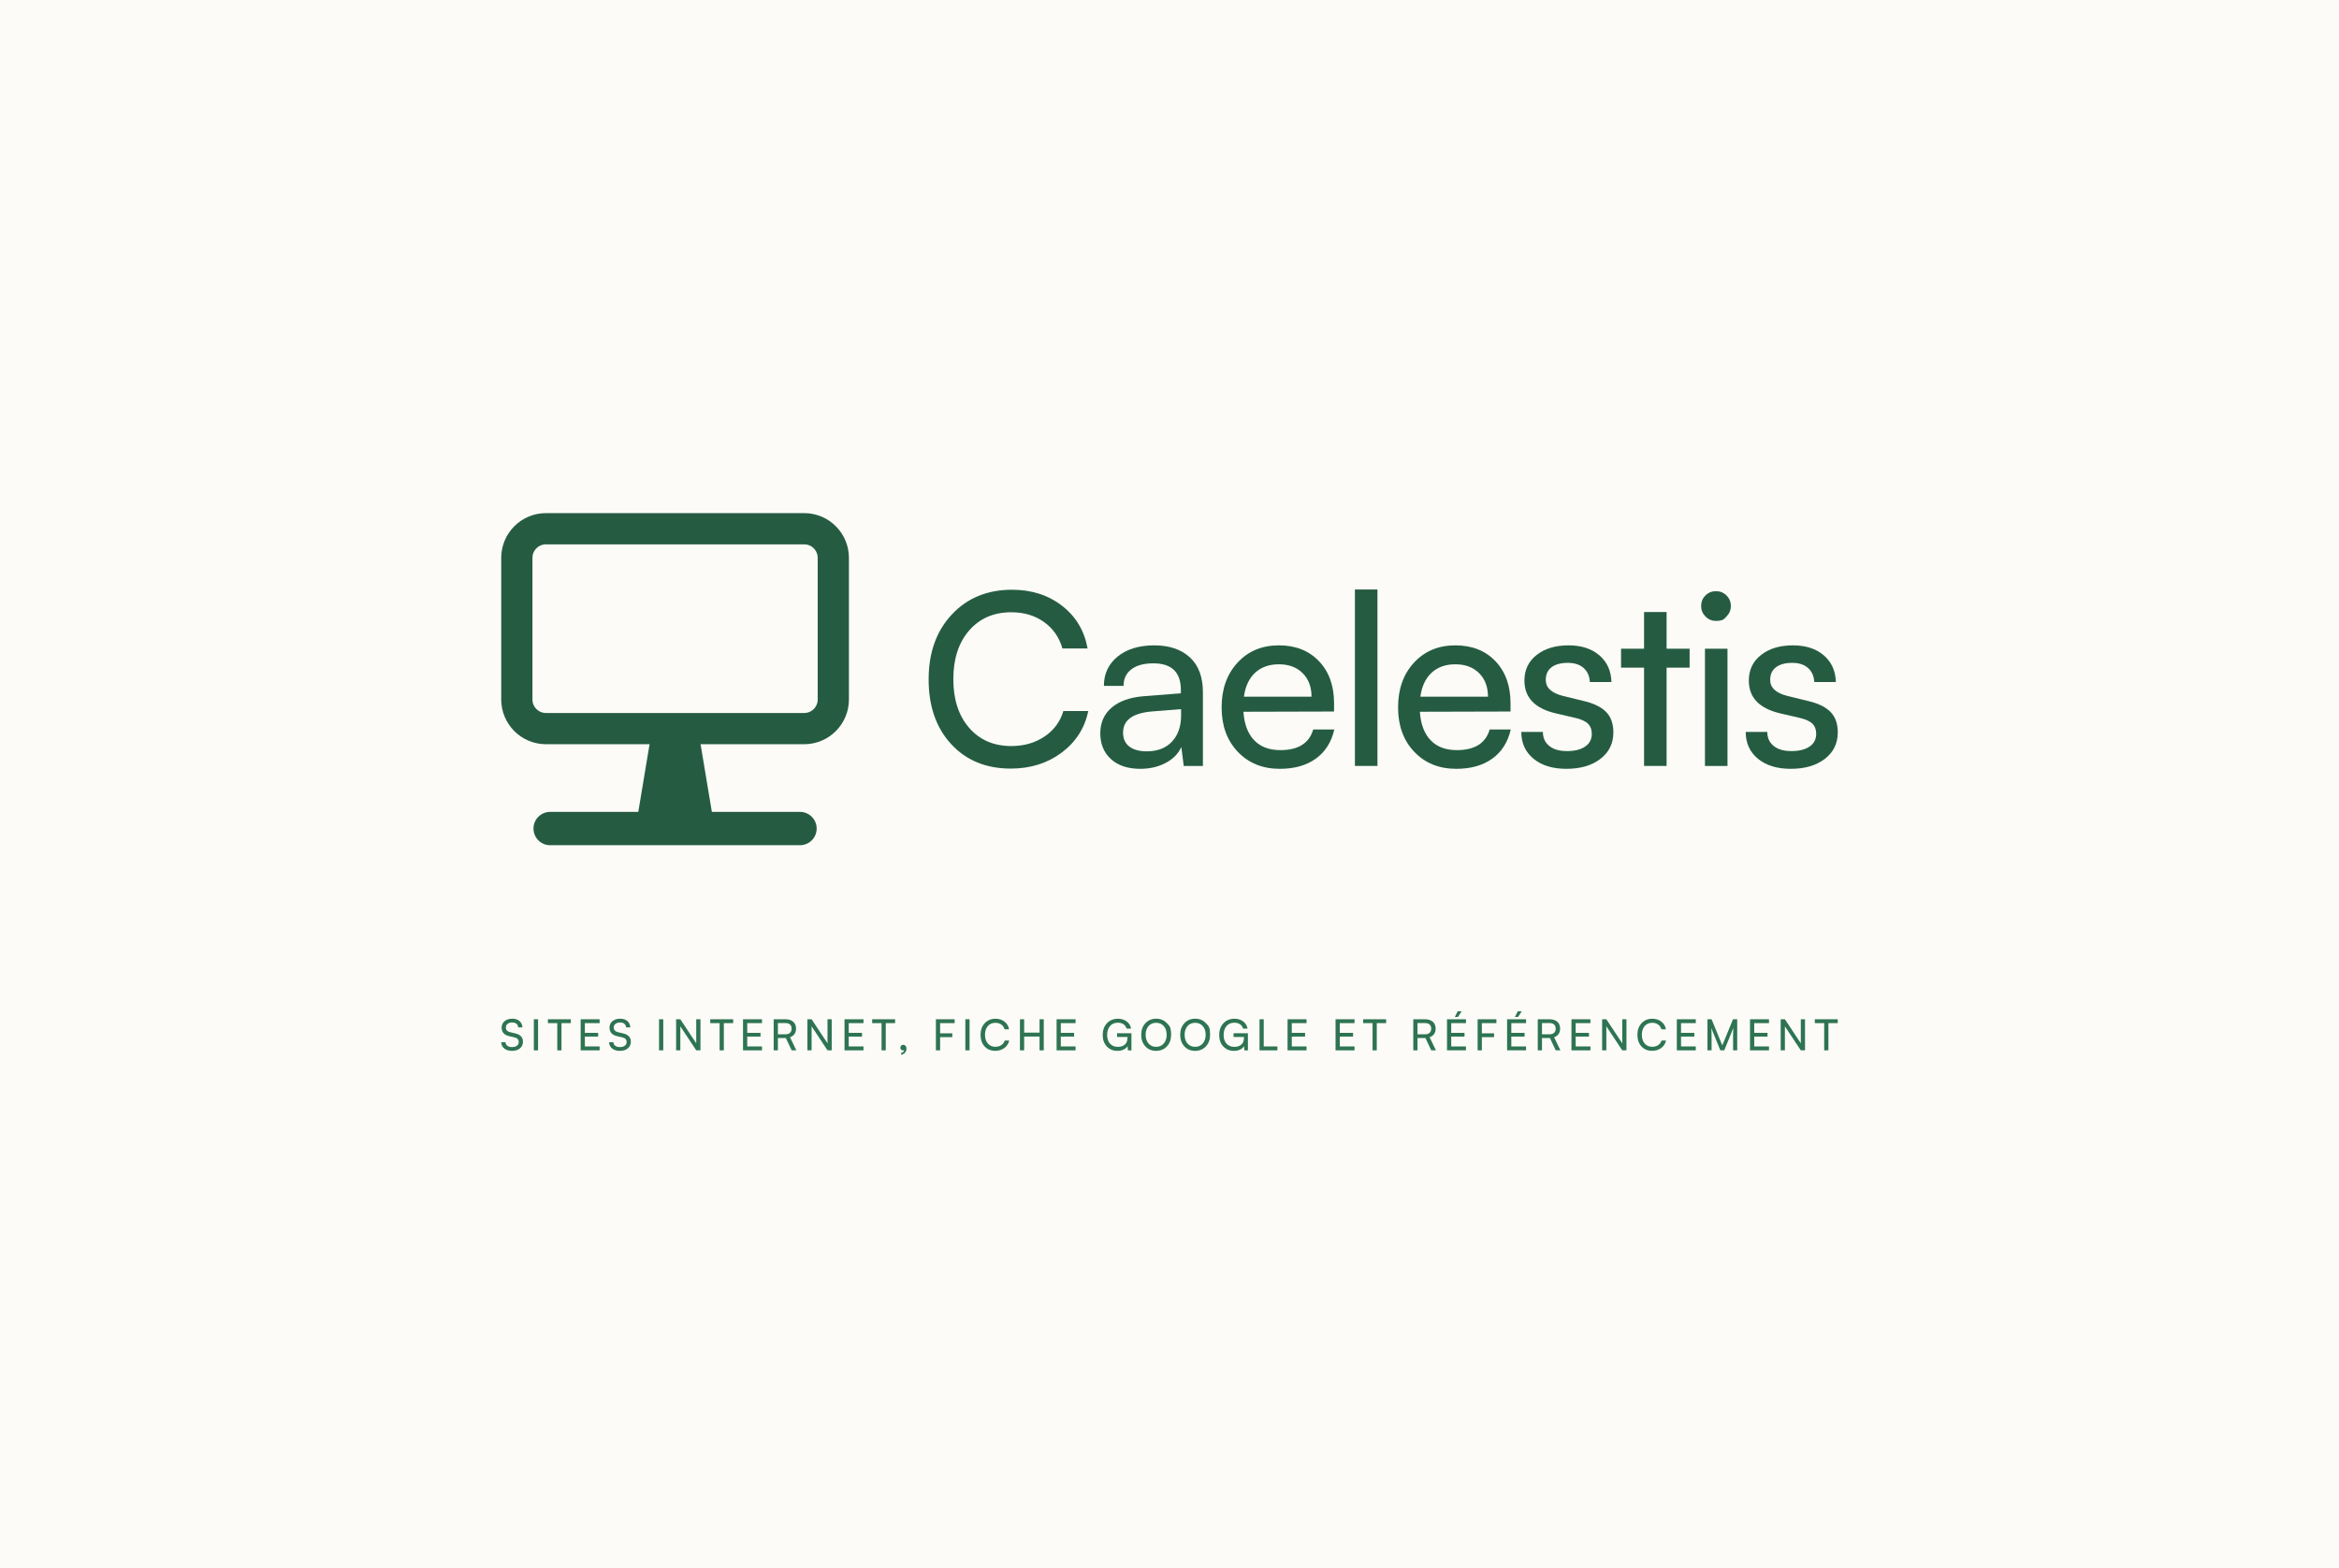
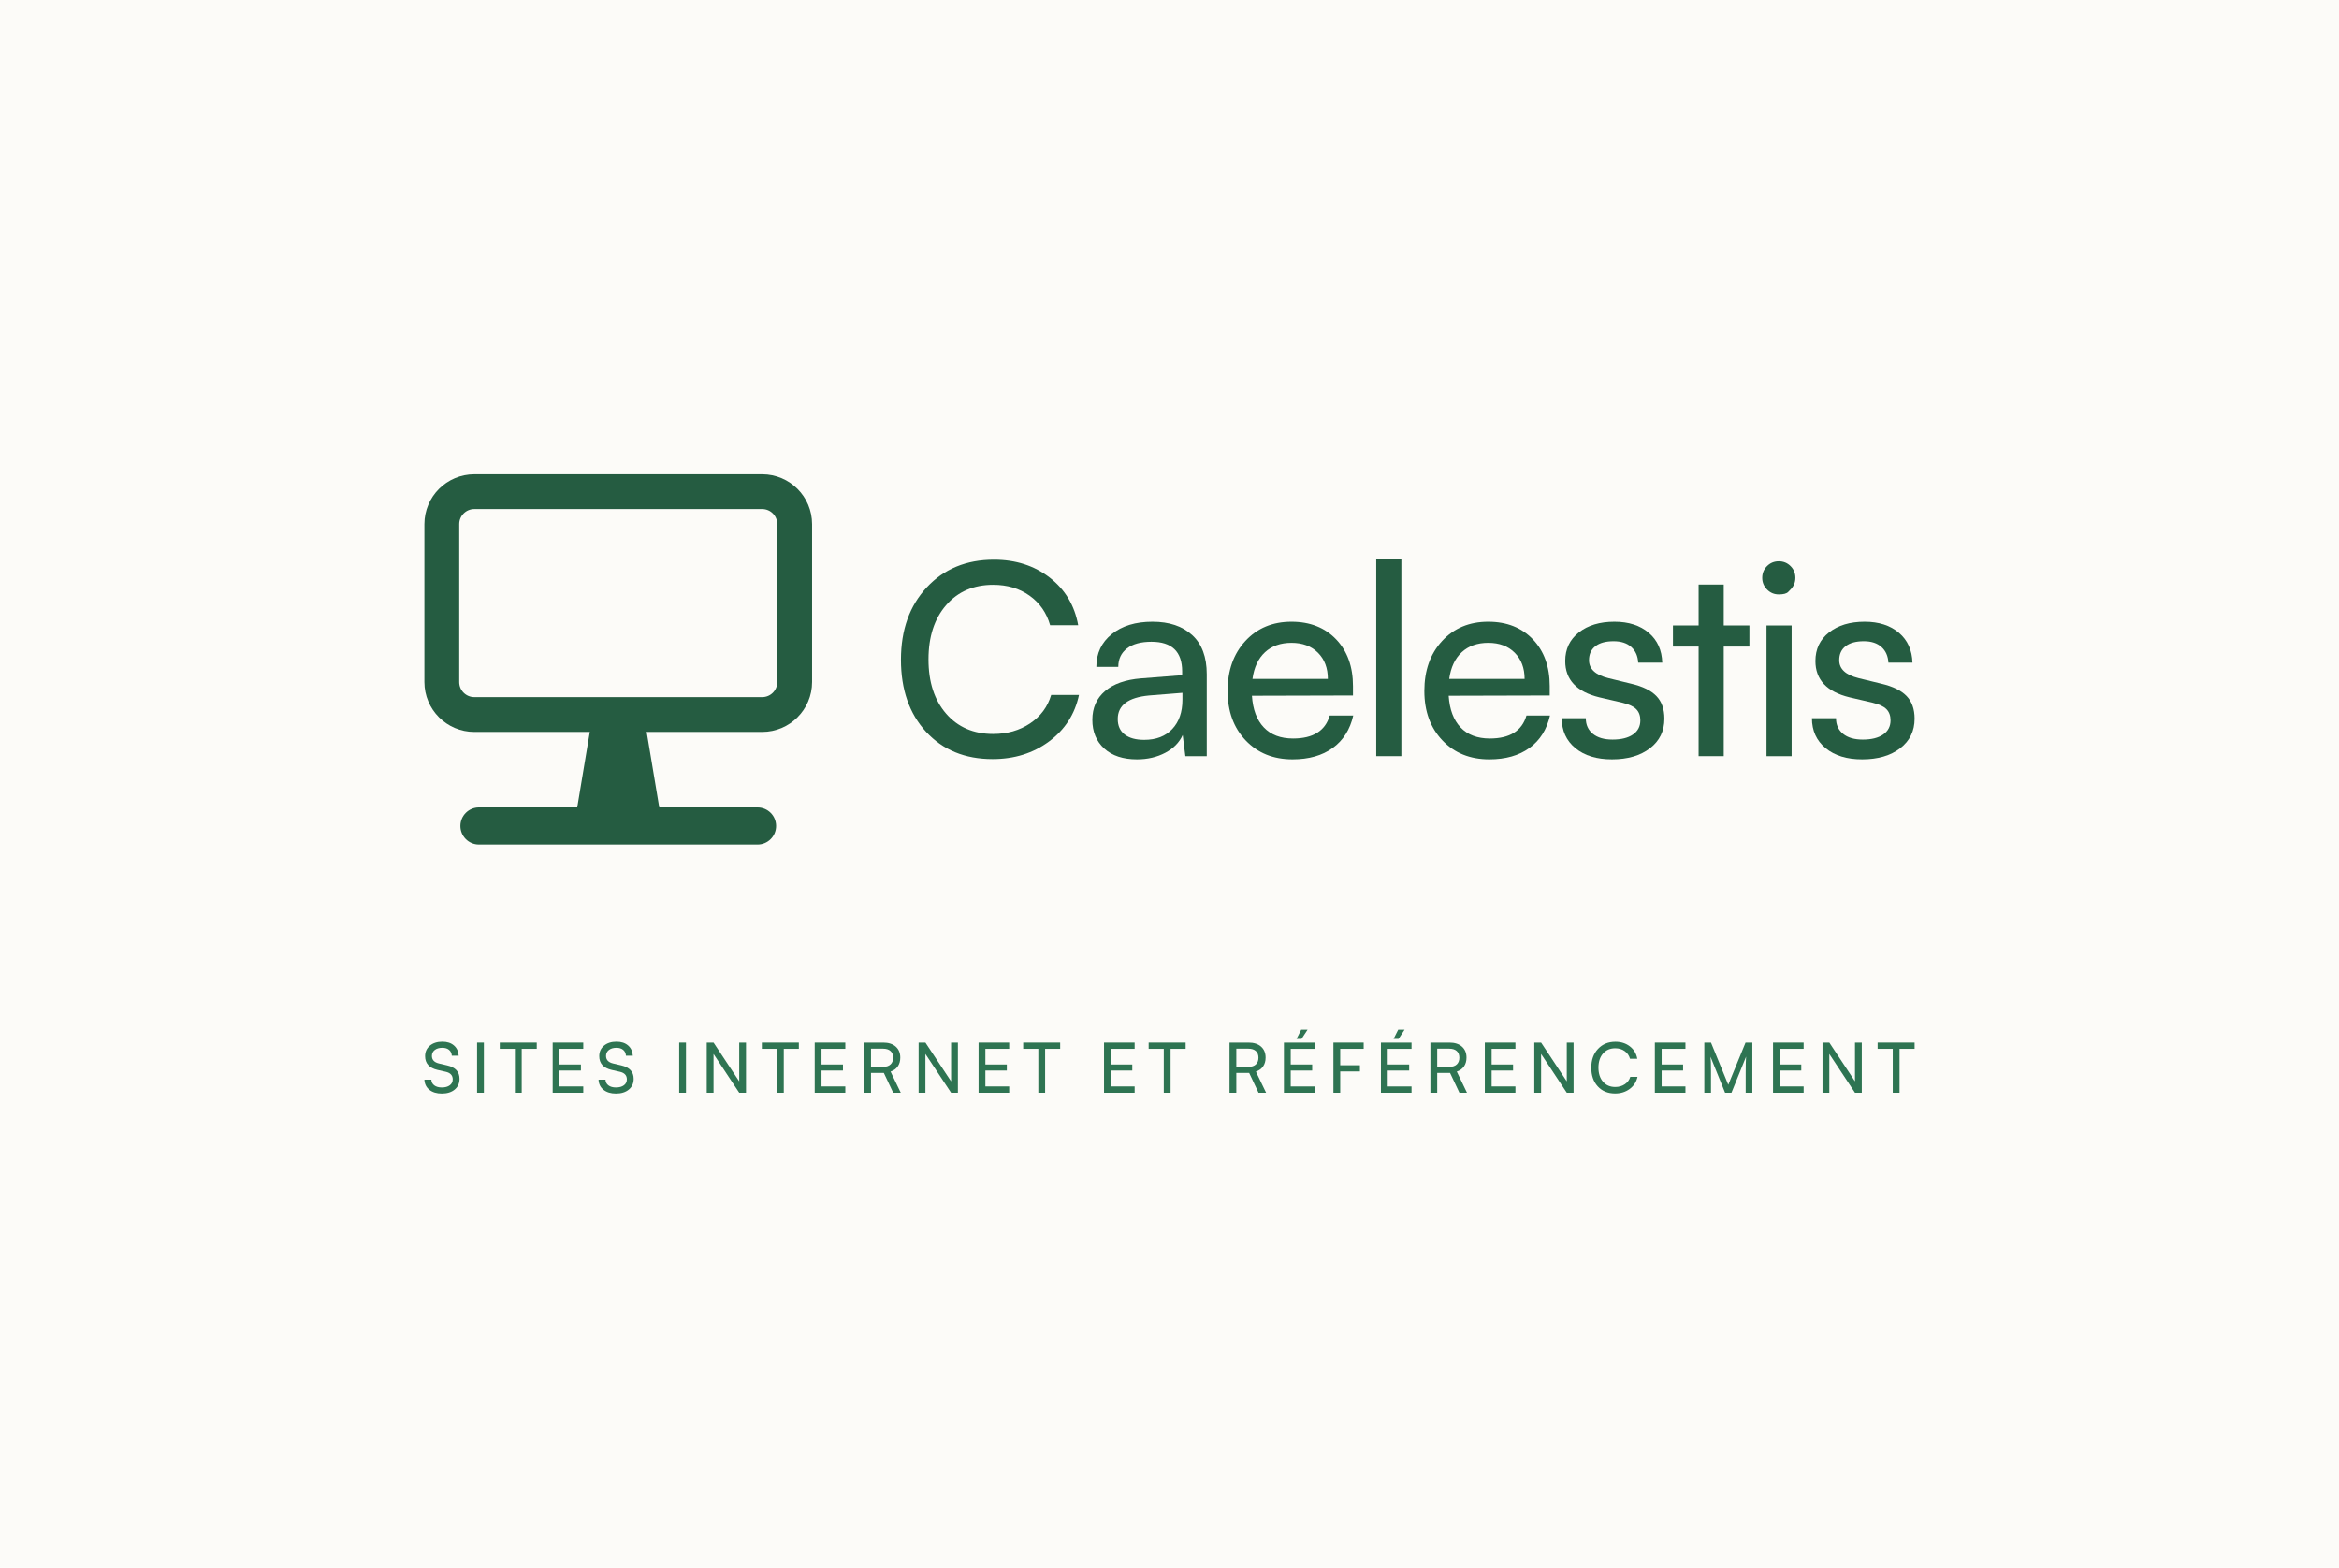
<svg xmlns="http://www.w3.org/2000/svg" width="91mm" height="61mm" viewBox="0 0 91 61">
  <rect width="91" height="61" fill="#FCFBF8" />
-   <g transform="translate(18.1634 19.2754) scale(0.162014)">
+   <g transform="translate(15.0212 17.6845) scale(0.180637)">
    <path d="M12 15A7 7 0 0 1 19 8L81 8A7 7 0 0 1 88 15L88 49A7 7 0 0 1 81 56L19 56A7 7 0 0 1 12 49Z" fill="none" stroke="#255C41" stroke-width="7.5" />
    <path d="M44.5 56L40.5 80L59.5 80L55.5 56Z" fill="#255C41" />
    <rect x="16" y="76" width="68" height="8" rx="4" fill="#255C41" />
    <path transform="translate(108.529 64.966) scale(0.057574 -0.057574)" d="M384 -11Q229 -11 135 91Q41 193 41 361Q41 528 137.5 631.5Q234 735 389 735Q511 735 597.5 668Q684 601 704 490L599 490Q579 560 522 600.5Q465 641 386 641Q276 641 210 565Q144 489 144 362Q144 235 210 159Q276 83 386 83Q465 83 524 122.5Q583 162 603 229L707 229Q684 121 595 55Q506 -11 384 -11Z" fill="#255C41" />
    <path transform="translate(149.579 64.966) scale(0.057574 -0.057574)" d="M211 -12Q133 -12 88.5 28.5Q44 69 44 136Q44 203 91.5 243.5Q139 284 226 291L380 303L380 317Q380 428 265 428Q206 428 173.5 403Q141 378 141 334L59 334Q59 410 116.5 456.5Q174 503 269 503Q363 503 417.5 453Q472 403 472 307L472 0L392 0L382 79Q363 37 316.5 12.5Q270 -12 211 -12ZM238 61Q305 61 343 101.5Q381 142 381 211L381 237L256 227Q139 216 139 139Q139 101 165 81Q191 61 238 61Z" fill="#255C41" />
    <path transform="translate(179.172 64.966) scale(0.057574 -0.057574)" d="M279 -12Q171 -12 103.5 59Q36 130 36 244Q36 359 102.5 431Q169 503 275 503Q379 503 442 437Q505 371 505 262L505 227L127 226Q132 149 171.5 107.5Q211 66 281 66Q393 66 418 152L506 152Q488 73 429 30.5Q370 -12 279 -12ZM275 424Q214 424 176 389Q138 354 129 289L411 289Q411 350 374 387Q337 424 275 424Z" fill="#255C41" />
    <path transform="translate(209.225 64.966) scale(0.057574 -0.057574)" d="M164 0L70 0L70 736L164 736Z" fill="#255C41" />
    <path transform="translate(221.546 64.966) scale(0.057574 -0.057574)" d="M279 -12Q171 -12 103.5 59Q36 130 36 244Q36 359 102.5 431Q169 503 275 503Q379 503 442 437Q505 371 505 262L505 227L127 226Q132 149 171.5 107.5Q211 66 281 66Q393 66 418 152L506 152Q488 73 429 30.5Q370 -12 279 -12ZM275 424Q214 424 176 389Q138 354 129 289L411 289Q411 350 374 387Q337 424 275 424Z" fill="#255C41" />
    <path transform="translate(251.599 64.966) scale(0.057574 -0.057574)" d="M28 142L118 142Q118 105 144.5 83.5Q171 62 218 62Q267 62 294.5 81Q322 100 322 134Q322 160 307 175.5Q292 191 255 200L169 220Q41 251 41 356Q41 423 92 463Q143 503 225 503Q305 503 353.5 461.5Q402 420 404 350L314 350Q312 387 288 408.5Q264 430 222 430Q178 430 154 411.5Q130 393 130 359Q130 310 202 292L288 271Q352 256 382 225Q412 194 412 140Q412 71 358 29.5Q304 -12 216 -12Q130 -12 79 30Q28 72 28 142Z" fill="#255C41" />
    <path transform="translate(276.241 64.966) scale(0.057574 -0.057574)" d="M206 0L112 0L112 410L16 410L16 489L112 489L112 642L206 642L206 489L302 489L302 410L206 410Z" fill="#255C41" />
    <path transform="translate(293.398 64.966) scale(0.057574 -0.057574)" d="M158 623.5Q158 623.5 149 614.25Q140 605 114 605Q88 605 70 623.5Q52 642 52 667Q52 693 70 711Q88 729 114 729Q140 729 158 711Q176 693 176 667Q176 642 158 623.5ZM68 0L68 489L162 489L162 0Z" fill="#255C41" />
    <path transform="translate(305.488 64.966) scale(0.057574 -0.057574)" d="M28 142L118 142Q118 105 144.5 83.5Q171 62 218 62Q267 62 294.5 81Q322 100 322 134Q322 160 307 175.5Q292 191 255 200L169 220Q41 251 41 356Q41 423 92 463Q143 503 225 503Q305 503 353.5 461.5Q402 420 404 350L314 350Q312 387 288 408.5Q264 430 222 430Q178 430 154 411.5Q130 393 130 359Q130 310 202 292L288 271Q352 256 382 225Q412 194 412 140Q412 71 358 29.5Q304 -12 216 -12Q130 -12 79 30Q28 72 28 142Z" fill="#255C41" />
  </g>
  <g fill="#2E7452">
-     <path transform="translate(19.446 40.866) scale(0.001673 -0.001673)" d="M42 528Q42 621 110.5 678.5Q179 736 291 736Q394 736 457 682Q520 628 526 534L427 534Q423 588 387 618Q351 648 290 648Q222 648 181 616Q140 584 140 531Q140 446 241 422L360 394Q538 353 538 201Q538 104 468.5 46Q399 -12 283 -12Q172 -12 104 42Q36 96 32 189L132 189Q134 137 174.5 106.5Q215 76 283 76Q355 76 397.5 107.5Q440 139 440 193Q440 279 340 302L221 329Q42 370 42 528Z" />
-     <path transform="translate(20.629 40.866) scale(0.001673 -0.001673)" d="M182 723L182 0L84 0L84 723Z" />
-     <path transform="translate(21.293 40.866) scale(0.001673 -0.001673)" d="M14 633L14 723L547 723L547 633L330 633L330 0L232 0L232 633Z" />
-     <path transform="translate(22.450 40.866) scale(0.001673 -0.001673)" d="M525 0L84 0L84 723L525 723L525 633L182 633L182 407L491 407L491 320L182 320L182 91L525 91Z" />
-     <path transform="translate(23.643 40.866) scale(0.001673 -0.001673)" d="M42 528Q42 621 110.5 678.5Q179 736 291 736Q394 736 457 682Q520 628 526 534L427 534Q423 588 387 618Q351 648 290 648Q222 648 181 616Q140 584 140 531Q140 446 241 422L360 394Q538 353 538 201Q538 104 468.5 46Q399 -12 283 -12Q172 -12 104 42Q36 96 32 189L132 189Q134 137 174.5 106.5Q215 76 283 76Q355 76 397.5 107.5Q440 139 440 193Q440 279 340 302L221 329Q42 370 42 528Z" />
-     <path transform="translate(25.500 40.866) scale(0.001673 -0.001673)" d="M182 723L182 0L84 0L84 723Z" />
-     <path transform="translate(26.164 40.866) scale(0.001673 -0.001673)" d="M182 0L84 0L84 723L182 723L552 164L552 723L650 723L650 0L552 0L182 559Z" />
-     <path transform="translate(27.609 40.866) scale(0.001673 -0.001673)" d="M14 633L14 723L547 723L547 633L330 633L330 0L232 0L232 633Z" />
-     <path transform="translate(28.767 40.866) scale(0.001673 -0.001673)" d="M525 0L84 0L84 723L525 723L525 633L182 633L182 407L491 407L491 320L182 320L182 91L525 91Z" />
-     <path transform="translate(29.960 40.866) scale(0.001673 -0.001673)" d="M182 0L84 0L84 723L357 723Q473 723 538.5 665Q604 607 604 506Q604 431 567.5 379Q531 327 464 305L611 0L502 0L367 286L182 286ZM182 635L182 373L358 373Q426 373 463.5 408Q501 443 501 505Q501 568 463 601.5Q425 635 357 635Z" />
-     <path transform="translate(31.271 40.866) scale(0.001673 -0.001673)" d="M182 0L84 0L84 723L182 723L552 164L552 723L650 723L650 0L552 0L182 559Z" />
-     <path transform="translate(32.716 40.866) scale(0.001673 -0.001673)" d="M525 0L84 0L84 723L525 723L525 633L182 633L182 407L491 407L491 320L182 320L182 91L525 91Z" />
-     <path transform="translate(33.909 40.866) scale(0.001673 -0.001673)" d="M14 633L14 723L547 723L547 633L330 633L330 0L232 0L232 633Z" />
-     <path transform="translate(34.918 40.866) scale(0.001673 -0.001673)" d="M209 39Q209 -15 173 -55Q137 -95 84 -102L84 -60Q115 -55 134.5 -36.5Q154 -18 154 5Q144 -1 127 -1Q102 -1 84 16Q66 33 66 60Q66 90 84.5 109.5Q103 129 133 129Q165 129 187 104Q209 79 209 39Z" />
-     <path transform="translate(36.271 40.866) scale(0.001673 -0.001673)" d="M466 307L182 307L182 0L84 0L84 723L520 723L520 633L182 633L182 396L466 396Z" />
-     <path transform="translate(37.417 40.866) scale(0.001673 -0.001673)" d="M182 723L182 0L84 0L84 723Z" />
-     <path transform="translate(38.081 40.866) scale(0.001673 -0.001673)" d="M384 -11Q229 -11 135 91Q41 193 41 361Q41 528 137.5 631.5Q234 735 389 735Q511 735 597.5 668Q684 601 704 490L599 490Q579 560 522 600.5Q465 641 386 641Q276 641 210 565Q144 489 144 362Q144 235 210 159Q276 83 386 83Q465 83 524 122.5Q583 162 603 229L707 229Q684 121 595 55Q506 -11 384 -11Z" />
-     <path transform="translate(39.541 40.866) scale(0.001673 -0.001673)" d="M182 0L84 0L84 723L182 723L182 412L540 412L540 723L638 723L638 0L540 0L540 321L182 321Z" />
-     <path transform="translate(40.967 40.866) scale(0.001673 -0.001673)" d="M525 0L84 0L84 723L525 723L525 633L182 633L182 407L491 407L491 320L182 320L182 91L525 91Z" />
-     <path transform="translate(42.833 40.866) scale(0.001673 -0.001673)" d="M394 643Q278 643 211 565Q144 487 144 357Q144 228 212.5 154.5Q281 81 395 81Q493 81 555 133.5Q617 186 617 290L617 311L375 311L375 398L709 398L709 -1L627 -1L620 97Q590 48 527.5 18Q465 -12 387 -12Q233 -12 137 90Q41 192 41 359Q41 525 139 630Q237 735 396 735Q515 735 599 672Q683 609 701 505L597 505Q577 572 522.5 607.5Q468 643 394 643Z" />
-     <path transform="translate(44.331 40.866) scale(0.001673 -0.001673)" d="M639 631.5Q639 631.5 687.5 579.25Q736 527 736 362Q736 197 638.5 92.5Q541 -12 387 -12Q234 -12 137.5 92.5Q41 197 41 362Q41 526 138 631Q235 736 388 736Q542 736 639 631.5ZM633 362Q633 488 565.5 564.5Q498 641 388 641Q278 641 211 564.5Q144 488 144 362Q144 236 211 159Q278 82 388 82Q498 82 565.5 159.5Q633 237 633 362Z" />
-     <path transform="translate(45.848 40.866) scale(0.001673 -0.001673)" d="M639 631.5Q639 631.5 687.5 579.25Q736 527 736 362Q736 197 638.5 92.5Q541 -12 387 -12Q234 -12 137.5 92.5Q41 197 41 362Q41 526 138 631Q235 736 388 736Q542 736 639 631.5ZM633 362Q633 488 565.5 564.5Q498 641 388 641Q278 641 211 564.5Q144 488 144 362Q144 236 211 159Q278 82 388 82Q498 82 565.5 159.5Q633 237 633 362Z" />
-     <path transform="translate(47.365 40.866) scale(0.001673 -0.001673)" d="M394 643Q278 643 211 565Q144 487 144 357Q144 228 212.5 154.5Q281 81 395 81Q493 81 555 133.5Q617 186 617 290L617 311L375 311L375 398L709 398L709 -1L627 -1L620 97Q590 48 527.5 18Q465 -12 387 -12Q233 -12 137 90Q41 192 41 359Q41 525 139 630Q237 735 396 735Q515 735 599 672Q683 609 701 505L597 505Q577 572 522.5 607.5Q468 643 394 643Z" />
-     <path transform="translate(48.862 40.866) scale(0.001673 -0.001673)" d="M182 723L182 91L500 91L500 0L84 0L84 723Z" />
-     <path transform="translate(49.953 40.866) scale(0.001673 -0.001673)" d="M525 0L84 0L84 723L525 723L525 633L182 633L182 407L491 407L491 320L182 320L182 91L525 91Z" />
-     <path transform="translate(51.820 40.866) scale(0.001673 -0.001673)" d="M525 0L84 0L84 723L525 723L525 633L182 633L182 407L491 407L491 320L182 320L182 91L525 91Z" />
-     <path transform="translate(53.012 40.866) scale(0.001673 -0.001673)" d="M14 633L14 723L547 723L547 633L330 633L330 0L232 0L232 633Z" />
-     <path transform="translate(54.844 40.866) scale(0.001673 -0.001673)" d="M182 0L84 0L84 723L357 723Q473 723 538.5 665Q604 607 604 506Q604 431 567.5 379Q531 327 464 305L611 0L502 0L367 286L182 286ZM182 635L182 373L358 373Q426 373 463.5 408Q501 443 501 505Q501 568 463 601.5Q425 635 357 635Z" />
-     <path transform="translate(56.156 40.866) scale(0.001673 -0.001673)" d="M425 909L338 776L266 776L333 909ZM525 0L84 0L84 723L525 723L525 633L182 633L182 407L491 407L491 320L182 320L182 91L525 91Z" />
-     <path transform="translate(57.348 40.866) scale(0.001673 -0.001673)" d="M466 307L182 307L182 0L84 0L84 723L520 723L520 633L182 633L182 396L466 396Z" />
-     <path transform="translate(58.494 40.866) scale(0.001673 -0.001673)" d="M425 909L338 776L266 776L333 909ZM525 0L84 0L84 723L525 723L525 633L182 633L182 407L491 407L491 320L182 320L182 91L525 91Z" />
-     <path transform="translate(59.687 40.866) scale(0.001673 -0.001673)" d="M182 0L84 0L84 723L357 723Q473 723 538.5 665Q604 607 604 506Q604 431 567.5 379Q531 327 464 305L611 0L502 0L367 286L182 286ZM182 635L182 373L358 373Q426 373 463.5 408Q501 443 501 505Q501 568 463 601.5Q425 635 357 635Z" />
-     <path transform="translate(60.998 40.866) scale(0.001673 -0.001673)" d="M525 0L84 0L84 723L525 723L525 633L182 633L182 407L491 407L491 320L182 320L182 91L525 91Z" />
-     <path transform="translate(62.191 40.866) scale(0.001673 -0.001673)" d="M182 0L84 0L84 723L182 723L552 164L552 723L650 723L650 0L552 0L182 559Z" />
-     <path transform="translate(63.636 40.866) scale(0.001673 -0.001673)" d="M384 -11Q229 -11 135 91Q41 193 41 361Q41 528 137.5 631.5Q234 735 389 735Q511 735 597.5 668Q684 601 704 490L599 490Q579 560 522 600.5Q465 641 386 641Q276 641 210 565Q144 489 144 362Q144 235 210 159Q276 83 386 83Q465 83 524 122.5Q583 162 603 229L707 229Q684 121 595 55Q506 -11 384 -11Z" />
-     <path transform="translate(65.097 40.866) scale(0.001673 -0.001673)" d="M525 0L84 0L84 723L525 723L525 633L182 633L182 407L491 407L491 320L182 320L182 91L525 91Z" />
-     <path transform="translate(66.289 40.866) scale(0.001673 -0.001673)" d="M180 0L84 0L84 723L180 723L429 115L678 723L776 723L776 0L680 0L680 286Q680 460 686 521L475 0L383 0L173 519Q180 470 180 309Z" />
-     <path transform="translate(67.945 40.866) scale(0.001673 -0.001673)" d="M525 0L84 0L84 723L525 723L525 633L182 633L182 407L491 407L491 320L182 320L182 91L525 91Z" />
-     <path transform="translate(69.138 40.866) scale(0.001673 -0.001673)" d="M182 0L84 0L84 723L182 723L552 164L552 723L650 723L650 0L552 0L182 559Z" />
-     <path transform="translate(70.583 40.866) scale(0.001673 -0.001673)" d="M14 633L14 723L547 723L547 633L330 633L330 0L232 0L232 633Z" />
+     <path transform="translate(16.425 42.515) scale(0.0027 -0.0027)" d="M42 528Q42 621 110.5 678.5Q179 736 291 736Q394 736 457 682Q520 628 526 534L427 534Q423 588 387 618Q351 648 290 648Q222 648 181 616Q140 584 140 531Q140 446 241 422L360 394Q538 353 538 201Q538 104 468.5 46Q399 -12 283 -12Q172 -12 104 42Q36 96 32 189L132 189Q134 137 174.5 106.5Q215 76 283 76Q355 76 397.5 107.5Q440 139 440 193Q440 279 340 302L221 329Q42 370 42 528Z" />
+     <path transform="translate(18.334 42.515) scale(0.0027 -0.0027)" d="M182 723L182 0L84 0L84 723Z" />
+     <path transform="translate(19.406 42.515) scale(0.0027 -0.0027)" d="M14 633L14 723L547 723L547 633L330 633L330 0L232 0L232 633Z" />
+     <path transform="translate(21.275 42.515) scale(0.0027 -0.0027)" d="M525 0L84 0L84 723L525 723L525 633L182 633L182 407L491 407L491 320L182 320L182 91L525 91Z" />
+     <path transform="translate(23.200 42.515) scale(0.0027 -0.0027)" d="M42 528Q42 621 110.5 678.5Q179 736 291 736Q394 736 457 682Q520 628 526 534L427 534Q423 588 387 618Q351 648 290 648Q222 648 181 616Q140 584 140 531Q140 446 241 422L360 394Q538 353 538 201Q538 104 468.5 46Q399 -12 283 -12Q172 -12 104 42Q36 96 32 189L132 189Q134 137 174.5 106.5Q215 76 283 76Q355 76 397.5 107.5Q440 139 440 193Q440 279 340 302L221 329Q42 370 42 528Z" />
+     <path transform="translate(26.197 42.515) scale(0.0027 -0.0027)" d="M182 723L182 0L84 0L84 723Z" />
+     <path transform="translate(27.269 42.515) scale(0.0027 -0.0027)" d="M182 0L84 0L84 723L182 723L552 164L552 723L650 723L650 0L552 0L182 559Z" />
+     <path transform="translate(29.602 42.515) scale(0.0027 -0.0027)" d="M14 633L14 723L547 723L547 633L330 633L330 0L232 0L232 633Z" />
+     <path transform="translate(31.470 42.515) scale(0.0027 -0.0027)" d="M525 0L84 0L84 723L525 723L525 633L182 633L182 407L491 407L491 320L182 320L182 91L525 91Z" />
+     <path transform="translate(33.395 42.515) scale(0.0027 -0.0027)" d="M182 0L84 0L84 723L357 723Q473 723 538.5 665Q604 607 604 506Q604 431 567.5 379Q531 327 464 305L611 0L502 0L367 286L182 286ZM182 635L182 373L358 373Q426 373 463.5 408Q501 443 501 505Q501 568 463 601.5Q425 635 357 635Z" />
+     <path transform="translate(35.512 42.515) scale(0.0027 -0.0027)" d="M182 0L84 0L84 723L182 723L552 164L552 723L650 723L650 0L552 0L182 559Z" />
+     <path transform="translate(37.845 42.515) scale(0.0027 -0.0027)" d="M525 0L84 0L84 723L525 723L525 633L182 633L182 407L491 407L491 320L182 320L182 91L525 91Z" />
+     <path transform="translate(39.770 42.515) scale(0.0027 -0.0027)" d="M14 633L14 723L547 723L547 633L330 633L330 0L232 0L232 633Z" />
+     <path transform="translate(42.726 42.515) scale(0.0027 -0.0027)" d="M525 0L84 0L84 723L525 723L525 633L182 633L182 407L491 407L491 320L182 320L182 91L525 91Z" />
+     <path transform="translate(44.651 42.515) scale(0.0027 -0.0027)" d="M14 633L14 723L547 723L547 633L330 633L330 0L232 0L232 633Z" />
+     <path transform="translate(47.608 42.515) scale(0.0027 -0.0027)" d="M182 0L84 0L84 723L357 723Q473 723 538.5 665Q604 607 604 506Q604 431 567.5 379Q531 327 464 305L611 0L502 0L367 286L182 286ZM182 635L182 373L358 373Q426 373 463.5 408Q501 443 501 505Q501 568 463 601.5Q425 635 357 635Z" />
+     <path transform="translate(49.725 42.515) scale(0.0027 -0.0027)" d="M425 909L338 776L266 776L333 909ZM525 0L84 0L84 723L525 723L525 633L182 633L182 407L491 407L491 320L182 320L182 91L525 91Z" />
+     <path transform="translate(51.650 42.515) scale(0.0027 -0.0027)" d="M466 307L182 307L182 0L84 0L84 723L520 723L520 633L182 633L182 396L466 396Z" />
+     <path transform="translate(53.499 42.515) scale(0.0027 -0.0027)" d="M425 909L338 776L266 776L333 909ZM525 0L84 0L84 723L525 723L525 633L182 633L182 407L491 407L491 320L182 320L182 91L525 91Z" />
+     <path transform="translate(55.424 42.515) scale(0.0027 -0.0027)" d="M182 0L84 0L84 723L357 723Q473 723 538.5 665Q604 607 604 506Q604 431 567.5 379Q531 327 464 305L611 0L502 0L367 286L182 286ZM182 635L182 373L358 373Q426 373 463.5 408Q501 443 501 505Q501 568 463 601.5Q425 635 357 635Z" />
+     <path transform="translate(57.541 42.515) scale(0.0027 -0.0027)" d="M525 0L84 0L84 723L525 723L525 633L182 633L182 407L491 407L491 320L182 320L182 91L525 91Z" />
+     <path transform="translate(59.466 42.515) scale(0.0027 -0.0027)" d="M182 0L84 0L84 723L182 723L552 164L552 723L650 723L650 0L552 0L182 559Z" />
+     <path transform="translate(61.799 42.515) scale(0.0027 -0.0027)" d="M384 -11Q229 -11 135 91Q41 193 41 361Q41 528 137.5 631.5Q234 735 389 735Q511 735 597.5 668Q684 601 704 490L599 490Q579 560 522 600.5Q465 641 386 641Q276 641 210 565Q144 489 144 362Q144 235 210 159Q276 83 386 83Q465 83 524 122.5Q583 162 603 229L707 229Q684 121 595 55Q506 -11 384 -11Z" />
+     <path transform="translate(64.156 42.515) scale(0.0027 -0.0027)" d="M525 0L84 0L84 723L525 723L525 633L182 633L182 407L491 407L491 320L182 320L182 91L525 91Z" />
+     <path transform="translate(66.081 42.515) scale(0.0027 -0.0027)" d="M180 0L84 0L84 723L180 723L429 115L678 723L776 723L776 0L680 0L680 286Q680 460 686 521L475 0L383 0L173 519Q180 470 180 309Z" />
+     <path transform="translate(68.754 42.515) scale(0.0027 -0.0027)" d="M525 0L84 0L84 723L525 723L525 633L182 633L182 407L491 407L491 320L182 320L182 91L525 91Z" />
+     <path transform="translate(70.679 42.515) scale(0.0027 -0.0027)" d="M182 0L84 0L84 723L182 723L552 164L552 723L650 723L650 0L552 0L182 559Z" />
+     <path transform="translate(73.012 42.515) scale(0.0027 -0.0027)" d="M14 633L14 723L547 723L547 633L330 633L330 0L232 0L232 633Z" />
  </g>
</svg>
